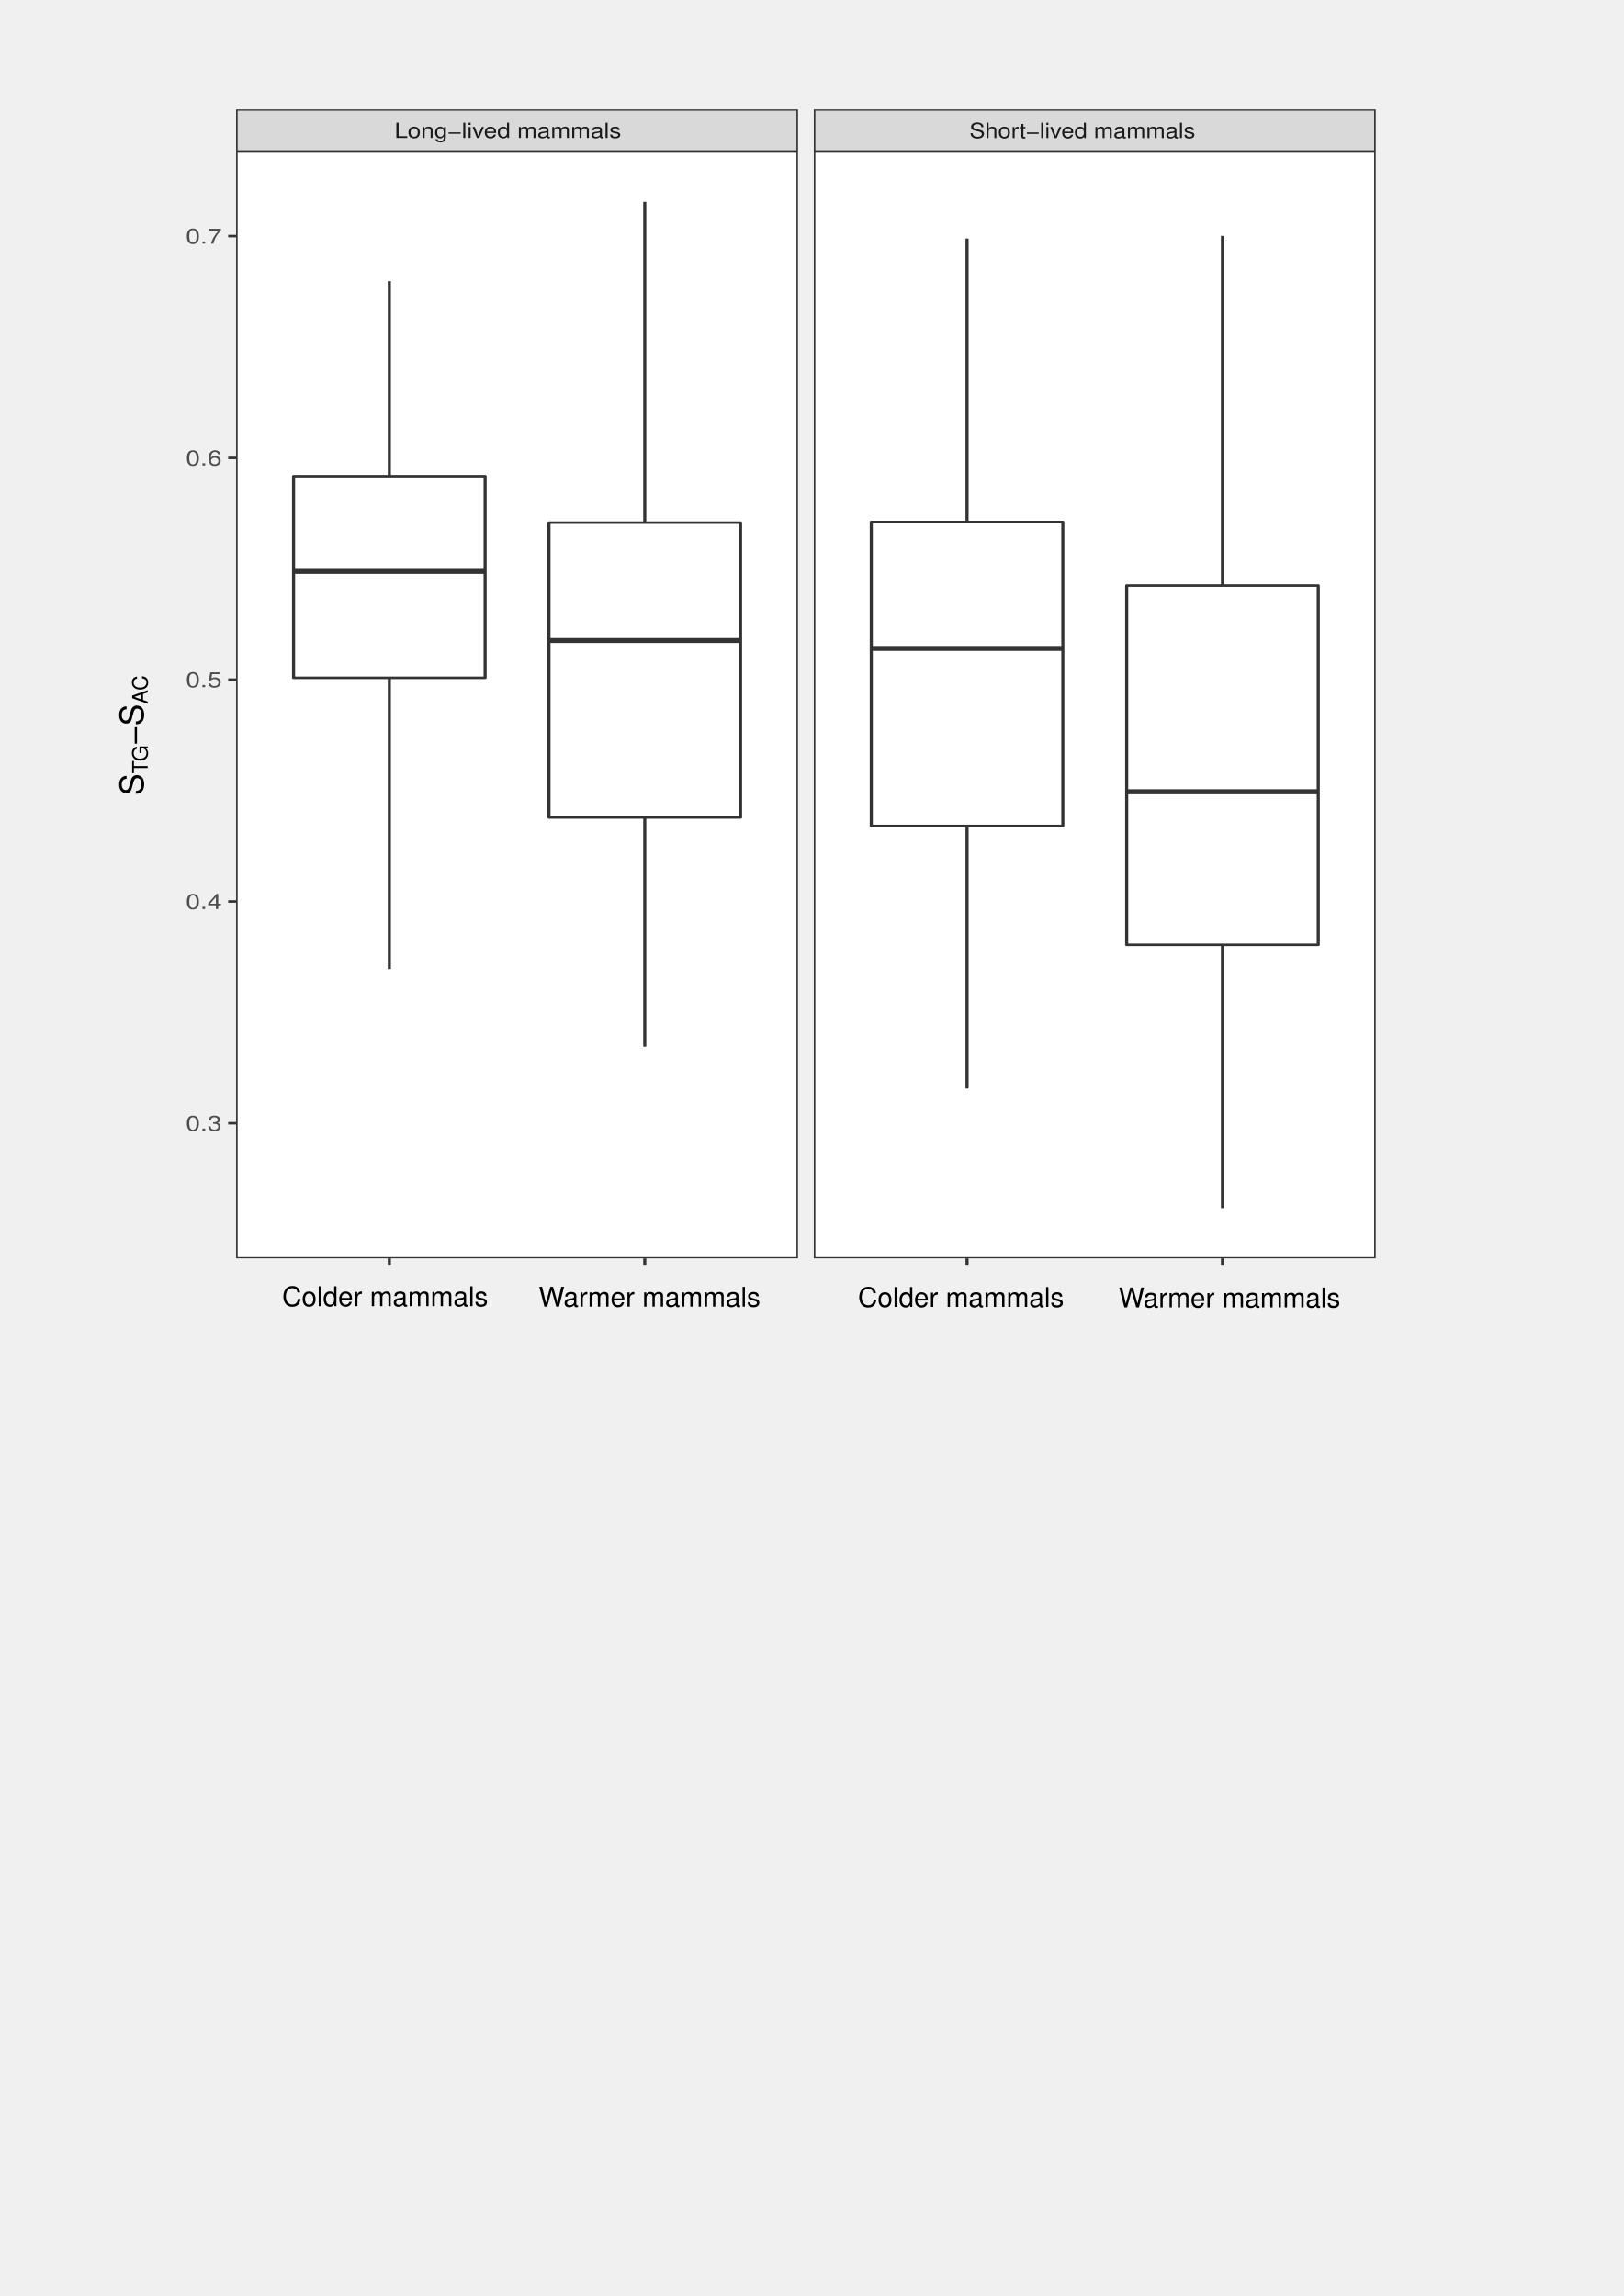
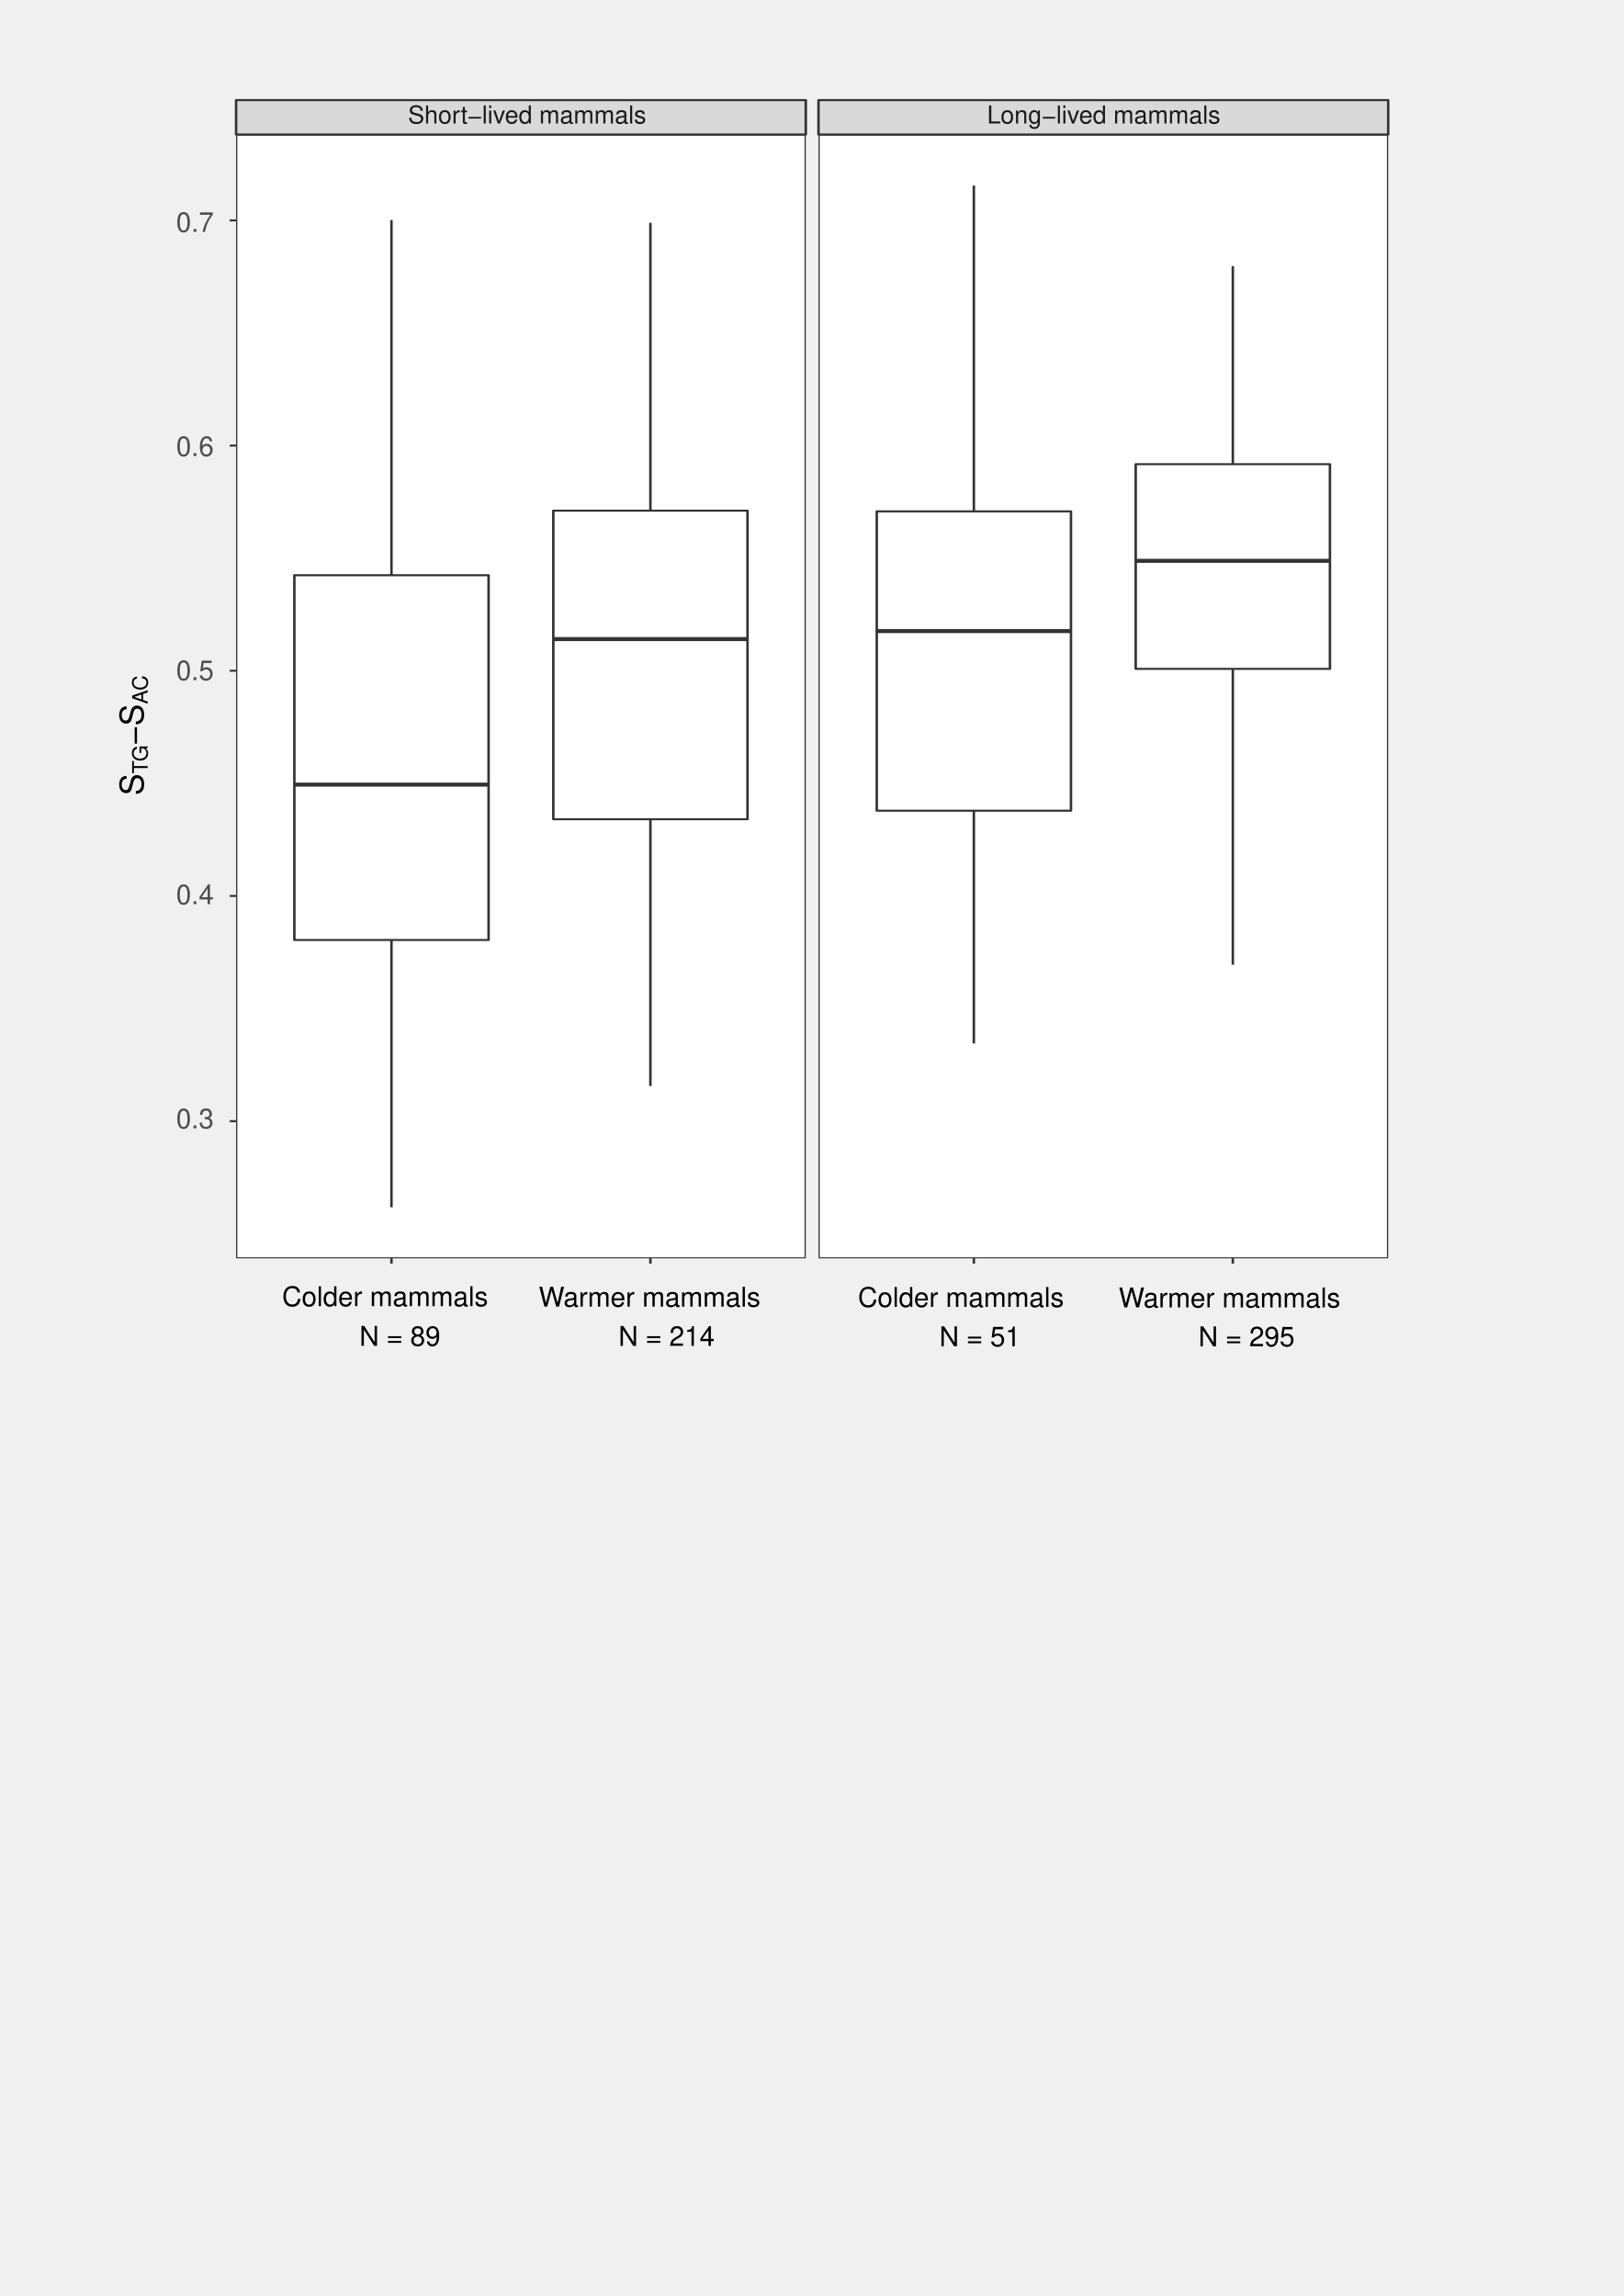
<svg xmlns="http://www.w3.org/2000/svg" width="210mm" height="297mm" viewBox="0 0 210 297" version="1.1" id="svg498">
  <defs id="defs492">
    <clipPath clipPathUnits="userSpaceOnUse" id="clipPath524">
      <path d="M 35.574,22.398 H 264.308 V 472.511 H 35.574 Z" id="path522" />
    </clipPath>
    <clipPath clipPathUnits="userSpaceOnUse" id="clipPath534">
      <path d="M 0,0 H 504 V 504 H 0 Z" id="path532" />
    </clipPath>
    <clipPath clipPathUnits="userSpaceOnUse" id="clipPath590">
      <path d="M 269.785,22.398 H 498.519 V 472.511 H 269.785 Z" id="path588" />
    </clipPath>
    <clipPath clipPathUnits="userSpaceOnUse" id="clipPath600">
      <path d="M 0,0 H 504 V 504 H 0 Z" id="path598" />
    </clipPath>
    <clipPath clipPathUnits="userSpaceOnUse" id="clipPath664">
      <path d="M 35.574,5.48 H 264.308 V 22.398 H 35.574 Z" id="path662" />
    </clipPath>
    <clipPath clipPathUnits="userSpaceOnUse" id="clipPath674">
      <path d="M 0,0 H 504 V 504 H 0 Z" id="path672" />
    </clipPath>
    <clipPath clipPathUnits="userSpaceOnUse" id="clipPath714">
      <path d="M 269.785,5.48 H 498.519 V 22.398 H 269.785 Z" id="path712" />
    </clipPath>
    <clipPath clipPathUnits="userSpaceOnUse" id="clipPath724">
      <path d="M 0,0 H 504 V 504 H 0 Z" id="path722" />
    </clipPath>
    <clipPath clipPathUnits="userSpaceOnUse" id="clipPath53219">
      <path d="M 0,360 H 720 V 720 H 0 Z" id="path53217" />
    </clipPath>
    <clipPath clipPathUnits="userSpaceOnUse" id="clipPath53219-3">
      <path d="M 0,360 H 720 V 720 H 0 Z" id="path53217-1" />
    </clipPath>
    <clipPath clipPathUnits="userSpaceOnUse" id="clipPath53219-1">
      <path d="M 0,360 H 720 V 720 H 0 Z" id="path53217-6" />
    </clipPath>
    <clipPath clipPathUnits="userSpaceOnUse" id="clipPath53219-3-5">
      <path d="M 0,360 H 720 V 720 H 0 Z" id="path53217-1-1" />
    </clipPath>
    <clipPath id="clip1">
      <path d="M 38.504,22.398 H 265.773 V 472.512 H 38.504 Z m 0,0" id="path118" />
    </clipPath>
    <clipPath id="clip2">
      <path d="M 271.25,22.398 H 498.52 V 472.512 H 271.25 Z m 0,0" id="path121" />
    </clipPath>
    <clipPath id="clip3">
      <path d="M 38.504,5.48 H 265.773 V 22.398 H 38.504 Z m 0,0" id="path124" />
    </clipPath>
    <clipPath id="clip4">
      <path d="M 271.25,5.48 H 498.52 V 22.398 H 271.25 Z m 0,0" id="path127" />
    </clipPath>
    <clipPath id="clip1-7">
      <path d="M 38.504,22.398 H 265.773 V 472.512 H 38.504 Z m 0,0" id="path118-4" />
    </clipPath>
    <clipPath id="clip2-5">
      <path d="M 271.25,22.398 H 498.52 V 472.512 H 271.25 Z m 0,0" id="path121-3" />
    </clipPath>
    <clipPath id="clip3-4">
      <path d="M 38.504,5.48 H 265.773 V 22.398 H 38.504 Z m 0,0" id="path124-3" />
    </clipPath>
    <clipPath id="clip4-6">
      <path d="M 271.25,5.48 H 498.52 V 22.398 H 271.25 Z m 0,0" id="path127-9" />
    </clipPath>
    <clipPath clipPathUnits="userSpaceOnUse" id="clipPath5005">
      <path d="m 41.23,31.91 h 225.9 v 449.4 H 41.23 Z" id="path5003" />
    </clipPath>
    <clipPath clipPathUnits="userSpaceOnUse" id="clipPath5035">
      <path d="m 272.62,31.91 h 225.9 v 449.4 h -225.9 z" id="path5033" />
    </clipPath>
    <clipPath clipPathUnits="userSpaceOnUse" id="clipPath5065">
      <path d="m 41.23,481.31 h 225.9 v 17.21 H 41.23 Z" id="path5063" />
    </clipPath>
    <clipPath clipPathUnits="userSpaceOnUse" id="clipPath5073">
      <path d="m 41.23,481.31 h 225.9 v 17.21 H 41.23 Z" id="path5071" />
    </clipPath>
    <clipPath clipPathUnits="userSpaceOnUse" id="clipPath5087">
      <path d="m 41.23,481.31 h 225.9 v 17.21 H 41.23 Z" id="path5085" />
    </clipPath>
    <clipPath clipPathUnits="userSpaceOnUse" id="clipPath5095">
      <path d="m 41.23,481.31 h 225.9 v 17.21 H 41.23 Z" id="path5093" />
    </clipPath>
    <clipPath clipPathUnits="userSpaceOnUse" id="clipPath5105">
      <path d="m 272.62,481.31 h 225.9 v 17.21 h -225.9 z" id="path5103" />
    </clipPath>
    <clipPath clipPathUnits="userSpaceOnUse" id="clipPath5113">
      <path d="m 272.62,481.31 h 225.9 v 17.21 h -225.9 z" id="path5111" />
    </clipPath>
    <clipPath clipPathUnits="userSpaceOnUse" id="clipPath5127">
      <path d="m 272.62,481.31 h 225.9 v 17.21 h -225.9 z" id="path5125" />
    </clipPath>
    <clipPath clipPathUnits="userSpaceOnUse" id="clipPath5135">
      <path d="m 272.62,481.31 h 225.9 v 17.21 h -225.9 z" id="path5133" />
    </clipPath>
    <clipPath clipPathUnits="userSpaceOnUse" id="clipPath1083">
      <path d="M 36.12,32.77 H 230.83 V 506.04 H 36.12 Z" id="path1081" />
    </clipPath>
    <clipPath clipPathUnits="userSpaceOnUse" id="clipPath1113">
      <path d="M 236.31,32.77 H 431.02 V 506.04 H 236.31 Z" id="path1111" />
    </clipPath>
    <clipPath clipPathUnits="userSpaceOnUse" id="clipPath1143">
      <path d="m 36.12,506.04 h 194.71 v 17.98 H 36.12 Z" id="path1141" />
    </clipPath>
    <clipPath clipPathUnits="userSpaceOnUse" id="clipPath1151">
      <path d="m 36.12,506.04 h 194.71 v 17.98 H 36.12 Z" id="path1149" />
    </clipPath>
    <clipPath clipPathUnits="userSpaceOnUse" id="clipPath1165">
      <path d="m 36.12,506.04 h 194.71 v 17.98 H 36.12 Z" id="path1163" />
    </clipPath>
    <clipPath clipPathUnits="userSpaceOnUse" id="clipPath1173">
      <path d="m 36.12,506.04 h 194.71 v 17.98 H 36.12 Z" id="path1171" />
    </clipPath>
    <clipPath clipPathUnits="userSpaceOnUse" id="clipPath1183">
      <path d="m 236.31,506.04 h 194.71 v 17.98 H 236.31 Z" id="path1181" />
    </clipPath>
    <clipPath clipPathUnits="userSpaceOnUse" id="clipPath1191">
      <path d="m 236.31,506.04 h 194.71 v 17.98 H 236.31 Z" id="path1189" />
    </clipPath>
    <clipPath clipPathUnits="userSpaceOnUse" id="clipPath1205">
      <path d="m 236.31,506.04 h 194.71 v 17.98 H 236.31 Z" id="path1203" />
    </clipPath>
    <clipPath clipPathUnits="userSpaceOnUse" id="clipPath1213">
      <path d="m 236.31,506.04 h 194.71 v 17.98 H 236.31 Z" id="path1211" />
+     </clipPath>
+     <clipPath clipPathUnits="userSpaceOnUse" id="clipPath1091">
+       <path d="M 0,0 H 537.75 V 643.5 H 0 Z" id="path1089-3" />
+     </clipPath>
+     <clipPath clipPathUnits="userSpaceOnUse" id="clipPath1103">
+       <path d="M 36.12,32.77 H 281.46 V 620.04 H 36.12 Z" id="path1101-6" />
+     </clipPath>
+     <clipPath clipPathUnits="userSpaceOnUse" id="clipPath1133">
+       <path d="M 286.93,32.77 H 532.27 V 620.04 H 286.93 Z" id="path1131-7" />
+     </clipPath>
+     <clipPath clipPathUnits="userSpaceOnUse" id="clipPath1163">
+       <path d="m 36.12,620.04 h 245.34 v 17.98 H 36.12 Z" id="path1161" />
+     </clipPath>
+     <clipPath clipPathUnits="userSpaceOnUse" id="clipPath1171">
+       <path d="m 36.12,620.04 h 245.34 v 17.98 H 36.12 Z" id="path1169" />
+     </clipPath>
+     <clipPath clipPathUnits="userSpaceOnUse" id="clipPath1185">
+       <path d="m 36.12,620.04 h 245.34 v 17.98 H 36.12 Z" id="path1183" />
+     </clipPath>
+     <clipPath clipPathUnits="userSpaceOnUse" id="clipPath1193">
+       <path d="m 36.12,620.04 h 245.34 v 17.98 H 36.12 Z" id="path1191" />
+     </clipPath>
+     <clipPath clipPathUnits="userSpaceOnUse" id="clipPath1203">
+       <path d="m 286.93,620.04 h 245.34 v 17.98 H 286.93 Z" id="path1201" />
+     </clipPath>
+     <clipPath clipPathUnits="userSpaceOnUse" id="clipPath1211">
+       <path d="m 286.93,620.04 h 245.34 v 17.98 H 286.93 Z" id="path1209" />
+     </clipPath>
+     <clipPath clipPathUnits="userSpaceOnUse" id="clipPath1225">
+       <path d="m 286.93,620.04 h 245.34 v 17.98 H 286.93 Z" id="path1223" />
+     </clipPath>
+     <clipPath clipPathUnits="userSpaceOnUse" id="clipPath1233">
+       <path d="m 286.93,620.04 h 245.34 v 17.98 H 286.93 Z" id="path1231" />
+     </clipPath>
+     <clipPath clipPathUnits="userSpaceOnUse" id="clipPath53219-1-7-5-5">
+       <path d="M 0,360 H 720 V 720 H 0 Z" id="path53217-6-3-5-4" />
+     </clipPath>
+     <clipPath clipPathUnits="userSpaceOnUse" id="clipPath53219-1-7">
+       <path d="M 0,360 H 720 V 720 H 0 Z" id="path53217-6-3" />
+     </clipPath>
+     <clipPath clipPathUnits="userSpaceOnUse" id="clipPath53219-1-7-5">
+       <path d="M 0,360 H 720 V 720 H 0 Z" id="path53217-6-3-5" />
    </clipPath>
  </defs>
  <g id="layer1">
    <g id="g508" transform="matrix(0.3527778,0,0,0.3527778,16.17738,24.49286)">
      <text xml:space="preserve" style="font-style:normal;font-variant:normal;font-weight:normal;font-stretch:normal;font-size:12px;line-height:1.25;font-family:Helvetica;-inkscape-font-specification:Helvetica;letter-spacing:0px;word-spacing:0px;fill:#000000;fill-opacity:1;stroke:none;stroke-width:0.75" x="-222.232" y="6.726" id="text7217" transform="rotate(-90)">
        <tspan id="tspan7215" x="-222.232" y="6.726" style="font-size:12px;stroke-width:0.75">S<tspan style="font-size:65%;baseline-shift:sub" id="tspan1197">TG</tspan>−S<tspan style="font-size:65%;baseline-shift:sub" id="tspan1195">AC</tspan>
        </tspan>
      </text>
      <g id="g53213" transform="matrix(1,0,0,-1,-66.06698,1056.495)">
        <g id="g53215" clip-path="url(#clipPath53219)">
          <text transform="scale(1,-1)" style="font-variant:normal;font-weight:bold;font-size:10px;font-family:Helvetica;-inkscape-font-specification:Helvetica-Bold;writing-mode:lr-tb;fill:#000000;fill-opacity:1;fill-rule:nonzero;stroke:none" id="text53223" x="334.734" y="-646.711">
            <tspan id="tspan53221" style="font-style:normal;font-variant:normal;font-weight:normal;font-stretch:normal;font-size:10px;font-family:Helvetica;-inkscape-font-specification:Helvetica" x="334.734" y="-646.711">Colder mammals</tspan>
          </text>
        </g>
      </g>
      <g id="g53213-6" transform="matrix(1,0,0,-1,29.53193,1067.173)">
        <g id="g53215-8" clip-path="url(#clipPath53219-3)">
          <text transform="scale(1,-1)" style="font-variant:normal;font-weight:bold;font-size:10px;font-family:Helvetica;-inkscape-font-specification:Helvetica-Bold;writing-mode:lr-tb;fill:#000000;fill-opacity:1;fill-rule:nonzero;stroke:none" id="text53223-3" x="334.734" y="-657.211">
            <tspan id="tspan53221-3" style="font-style:normal;font-variant:normal;font-weight:normal;font-stretch:normal;font-size:10px;font-family:Helvetica;-inkscape-font-specification:Helvetica" x="334.734" y="-657.211">Warmer mammals</tspan>
          </text>
        </g>
      </g>
      <g id="g53213-5" transform="matrix(1,0,0,-1,-277.1893,1056.213)">
        <g id="g53215-83" clip-path="url(#clipPath53219-1)">
          <text transform="scale(1,-1)" style="font-variant:normal;font-weight:bold;font-size:10px;font-family:Helvetica;-inkscape-font-specification:Helvetica-Bold;writing-mode:lr-tb;fill:#000000;fill-opacity:1;fill-rule:nonzero;stroke:none" id="text53223-32" x="334.734" y="-646.711">
            <tspan id="tspan53221-2" style="font-style:normal;font-variant:normal;font-weight:normal;font-stretch:normal;font-size:10px;font-family:Helvetica;-inkscape-font-specification:Helvetica" x="334.734" y="-646.711">Colder mammals</tspan>
          </text>
        </g>
      </g>
      <g id="g53213-6-8" transform="matrix(1,0,0,-1,-183.0904,1066.892)">
        <g id="g53215-8-5" clip-path="url(#clipPath53219-3-5)">
          <text transform="scale(1,-1)" style="font-variant:normal;font-weight:bold;font-size:10px;font-family:Helvetica;-inkscape-font-specification:Helvetica-Bold;writing-mode:lr-tb;fill:#000000;fill-opacity:1;fill-rule:nonzero;stroke:none" id="text53223-3-4" x="334.734" y="-657.211">
            <tspan id="tspan53221-3-9" style="font-style:normal;font-variant:normal;font-weight:normal;font-stretch:normal;font-size:10px;font-family:Helvetica;-inkscape-font-specification:Helvetica" x="334.734" y="-657.211">Warmer mammals</tspan>
          </text>
        </g>
      </g>
      <g id="g1057" transform="matrix(1,0,0,-1,24.17486,459.6309)">
        <g id="g1059" />
        <g id="g1061" />
        <g id="g1063" />
        <g id="g1065" />
        <g id="g1067" />
        <g id="g1069" />
        <g id="g1075" />
-         <g id="g1077" transform="matrix(1.058006,0,0,0.8575365,-21.69079,39.55322)">
-           <g id="g1079" clip-path="url(#clipPath1083)">
-             <path d="M 36.12,32.77 H 230.83 V 506.04 H 36.12 Z" style="fill:#ffffff;fill-opacity:1;fill-rule:nonzero;stroke:none" id="path1085" />
-             <path d="m 89.22,367.21 v 83.41" style="fill:none;stroke:#333333;stroke-width:1.07;stroke-linecap:butt;stroke-linejoin:round;stroke-miterlimit:10;stroke-dasharray:none;stroke-opacity:1" id="path1087" />
-             <path d="M 89.22,281.01 V 156.44" style="fill:none;stroke:#333333;stroke-width:1.07;stroke-linecap:butt;stroke-linejoin:round;stroke-miterlimit:10;stroke-dasharray:none;stroke-opacity:1" id="path1089" />
-             <path d="m 56.03,367.21 v -86.2 h 66.38 v 86.2 z" style="fill:#ffffff;fill-opacity:1;fill-rule:nonzero;stroke:#333333;stroke-width:1.07;stroke-linecap:round;stroke-linejoin:round;stroke-miterlimit:10;stroke-dasharray:none;stroke-opacity:1" id="path1091" />
-             <path d="m 56.03,326.51 h 66.38" style="fill:none;stroke:#333333;stroke-width:2.13;stroke-linecap:butt;stroke-linejoin:round;stroke-miterlimit:10;stroke-dasharray:none;stroke-opacity:1" id="path1093" />
-             <path d="M 177.73,347.35 V 484.53" style="fill:none;stroke:#333333;stroke-width:1.07;stroke-linecap:butt;stroke-linejoin:round;stroke-miterlimit:10;stroke-dasharray:none;stroke-opacity:1" id="path1095" />
-             <path d="M 177.73,221.28 V 123.27" style="fill:none;stroke:#333333;stroke-width:1.07;stroke-linecap:butt;stroke-linejoin:round;stroke-miterlimit:10;stroke-dasharray:none;stroke-opacity:1" id="path1097" />
-             <path d="M 144.54,347.35 V 221.28 h 66.38 v 126.07 z" style="fill:#ffffff;fill-opacity:1;fill-rule:nonzero;stroke:#333333;stroke-width:1.07;stroke-linecap:round;stroke-linejoin:round;stroke-miterlimit:10;stroke-dasharray:none;stroke-opacity:1" id="path1099" />
-             <path d="m 144.54,296.94 h 66.38" style="fill:none;stroke:#333333;stroke-width:2.13;stroke-linecap:butt;stroke-linejoin:round;stroke-miterlimit:10;stroke-dasharray:none;stroke-opacity:1" id="path1101" />
-             <path d="M 36.12,32.77 H 230.83 V 506.04 H 36.12 Z" style="fill:none;stroke:#333333;stroke-width:1.07;stroke-linecap:round;stroke-linejoin:round;stroke-miterlimit:10;stroke-dasharray:none;stroke-opacity:1" id="path1103" />
-           </g>
-         </g>
        <g id="g1105" />
-         <g id="g1107" transform="matrix(1.058006,0,0,0.8575365,-21.69079,39.55322)">
-           <g id="g1109" clip-path="url(#clipPath1113)">
-             <path d="M 236.31,32.77 H 431.02 V 506.04 H 236.31 Z" style="fill:#ffffff;fill-opacity:1;fill-rule:nonzero;stroke:none" id="path1115" />
-             <path d="M 289.41,347.64 V 468.85" style="fill:none;stroke:#333333;stroke-width:1.07;stroke-linecap:butt;stroke-linejoin:round;stroke-miterlimit:10;stroke-dasharray:none;stroke-opacity:1" id="path1117" />
-             <path d="M 289.41,217.68 V 105.37" style="fill:none;stroke:#333333;stroke-width:1.07;stroke-linecap:butt;stroke-linejoin:round;stroke-miterlimit:10;stroke-dasharray:none;stroke-opacity:1" id="path1119" />
-             <path d="M 256.22,347.64 V 217.68 h 66.38 v 129.96 z" style="fill:#ffffff;fill-opacity:1;fill-rule:nonzero;stroke:#333333;stroke-width:1.07;stroke-linecap:round;stroke-linejoin:round;stroke-miterlimit:10;stroke-dasharray:none;stroke-opacity:1" id="path1121" />
-             <path d="M 256.22,293.56 H 322.6" style="fill:none;stroke:#333333;stroke-width:2.13;stroke-linecap:butt;stroke-linejoin:round;stroke-miterlimit:10;stroke-dasharray:none;stroke-opacity:1" id="path1123" />
-             <path d="M 377.92,320.45 V 469.99" style="fill:none;stroke:#333333;stroke-width:1.07;stroke-linecap:butt;stroke-linejoin:round;stroke-miterlimit:10;stroke-dasharray:none;stroke-opacity:1" id="path1125" />
-             <path d="M 377.92,166.84 V 54.28" style="fill:none;stroke:#333333;stroke-width:1.07;stroke-linecap:butt;stroke-linejoin:round;stroke-miterlimit:10;stroke-dasharray:none;stroke-opacity:1" id="path1127" />
-             <path d="M 344.73,320.45 V 166.84 h 66.38 v 153.61 z" style="fill:#ffffff;fill-opacity:1;fill-rule:nonzero;stroke:#333333;stroke-width:1.07;stroke-linecap:round;stroke-linejoin:round;stroke-miterlimit:10;stroke-dasharray:none;stroke-opacity:1" id="path1129" />
-             <path d="m 344.73,232.27 h 66.38" style="fill:none;stroke:#333333;stroke-width:2.13;stroke-linecap:butt;stroke-linejoin:round;stroke-miterlimit:10;stroke-dasharray:none;stroke-opacity:1" id="path1131" />
-             <path d="M 236.31,32.77 H 431.02 V 506.04 H 236.31 Z" style="fill:none;stroke:#333333;stroke-width:1.07;stroke-linecap:round;stroke-linejoin:round;stroke-miterlimit:10;stroke-dasharray:none;stroke-opacity:1" id="path1133" />
-           </g>
-         </g>
        <g id="g1135" />
        <g id="g1137">
          <g id="g1139" clip-path="url(#clipPath1143)" />
        </g>
-         <g id="g1145" transform="matrix(1.058006,0,0,0.8575365,-21.69079,39.55322)">
-           <g id="g1147" clip-path="url(#clipPath1151)">
-             <path d="m 36.12,506.04 h 194.71 v 17.98 H 36.12 Z" style="fill:#d9d9d9;fill-opacity:1;fill-rule:nonzero;stroke:#333333;stroke-width:1.07;stroke-linecap:round;stroke-linejoin:round;stroke-miterlimit:10;stroke-dasharray:none;stroke-opacity:1" id="path1153" />
-             <text transform="scale(0.9657143,-1.035503)" style="font-variant:normal;font-weight:normal;font-size:8.616px;font-family:Helvetica;-inkscape-font-specification:Helvetica;writing-mode:lr-tb;fill:#1a1a1a;fill-opacity:1;fill-rule:nonzero;stroke:none;stroke-width:0.957" id="text1157" x="94.231" y="-494.307">
-               <tspan x="94.231 99.021 103.811 108.602 113.392 118.424 120.337 122.249 126.342 131.132 135.923 138.318 145.495 150.285 157.462 164.639 169.43 171.342" y="-494.307" id="tspan1155" style="stroke-width:0.957">Long−lived mammals</tspan>
-             </text>
-           </g>
-         </g>
        <g id="g1159">
          <g id="g1161" clip-path="url(#clipPath1165)" />
        </g>
        <g id="g1167">
          <g id="g1169" clip-path="url(#clipPath1173)" />
        </g>
        <g id="g1175" />
        <g id="g1177">
          <g id="g1179" clip-path="url(#clipPath1183)" />
-         </g>
-         <g id="g1185" transform="matrix(1.058006,0,0,0.8575365,-21.69079,39.55322)">
-           <g id="g1187" clip-path="url(#clipPath1191)">
-             <path d="m 236.31,506.04 h 194.71 v 17.98 H 236.31 Z" style="fill:#d9d9d9;fill-opacity:1;fill-rule:nonzero;stroke:#333333;stroke-width:1.07;stroke-linecap:round;stroke-linejoin:round;stroke-miterlimit:10;stroke-dasharray:none;stroke-opacity:1" id="path1193" />
-             <text transform="scale(0.9496648,-1.053003)" style="font-variant:normal;font-weight:normal;font-size:8.547px;font-family:Helvetica;-inkscape-font-specification:Helvetica;writing-mode:lr-tb;fill:#1a1a1a;fill-opacity:1;fill-rule:nonzero;stroke:none;stroke-width:0.95" id="text1197" x="305.634" y="-486.038">
-               <tspan x="305.634 311.335 316.087 320.839 324.027 326.403 331.394 333.292 335.189 339.249 344.001 348.753 351.129 358.249 363.001 370.121 377.24 381.993 383.89" y="-486.038" id="tspan1195-7" style="stroke-width:0.95">Short−lived mammals</tspan>
-             </text>
-           </g>
        </g>
        <g id="g1199">
          <g id="g1201" clip-path="url(#clipPath1205)" />
        </g>
        <g id="g1207">
          <g id="g1209" clip-path="url(#clipPath1213)" />
        </g>
        <g id="g1215" />
        <g id="g1217" />
        <g id="g1219" />
        <g id="g1221" />
        <g id="g1223" />
        <g id="g1225" />
        <g id="g1227" />
        <g id="g1229" />
        <g id="g1231" />
-         <g id="g1233" transform="matrix(1.058006,0,0,0.8575365,-21.69079,39.55322)">
-           <path d="m 89.22,30.03 v 2.74" style="fill:none;stroke:#333333;stroke-width:1.07;stroke-linecap:butt;stroke-linejoin:round;stroke-miterlimit:10;stroke-dasharray:none;stroke-opacity:1" id="path1235" />
-           <path d="m 177.73,30.03 v 2.74" style="fill:none;stroke:#333333;stroke-width:1.07;stroke-linecap:butt;stroke-linejoin:round;stroke-miterlimit:10;stroke-dasharray:none;stroke-opacity:1" id="path1237" />
-         </g>
        <g id="g1239" />
        <g id="g1251" />
        <g id="g1253" />
        <g id="g1255" />
        <g id="g1257" />
        <g id="g1259" />
        <g id="g1261" />
        <g id="g1263" />
-         <g id="g1265" transform="matrix(1.058006,0,0,0.8575365,-21.69079,39.55322)">
-           <path d="m 289.41,30.03 v 2.74" style="fill:none;stroke:#333333;stroke-width:1.07;stroke-linecap:butt;stroke-linejoin:round;stroke-miterlimit:10;stroke-dasharray:none;stroke-opacity:1" id="path1267" />
-           <path d="m 377.92,30.03 v 2.74" style="fill:none;stroke:#333333;stroke-width:1.07;stroke-linecap:butt;stroke-linejoin:round;stroke-miterlimit:10;stroke-dasharray:none;stroke-opacity:1" id="path1269" />
-         </g>
        <g id="g1271" />
        <g id="g1273" />
        <g id="g1283" />
        <g id="g1285" />
        <g id="g1287" />
        <g id="g1289" />
        <g id="g1291" />
        <g id="g1293" />
        <g id="g1295" />
        <g id="g1297" />
        <g id="g1299" />
-         <g id="g1301" transform="matrix(1.058006,0,0,0.8575365,-21.69079,39.55322)">
-           <text transform="matrix(1,0,0,-1,18.68,87.31)" style="font-variant:normal;font-weight:normal;font-size:9px;font-family:Helvetica;-inkscape-font-specification:Helvetica;writing-mode:lr-tb;fill:#4d4d4d;fill-opacity:1;fill-rule:nonzero;stroke:none" id="text1305">
+         <g id="g1301" transform="matrix(1.058006,0,0,1.072131,-25.21491,21.72252)">
+           <text transform="matrix(1,0,0,-1,18.68,87.31)" style="font-variant:normal;font-weight:normal;font-size:9.389px;font-family:Helvetica;-inkscape-font-specification:Helvetica;writing-mode:lr-tb;fill:#4d4d4d;fill-opacity:1;fill-rule:nonzero;stroke:none;" id="text1305">
            <tspan x="0 5.004 7.506" y="0" id="tspan1303">0.3</tspan>
          </text>
-           <text transform="matrix(1,0,0,-1,18.68,182.14)" style="font-variant:normal;font-weight:normal;font-size:9px;font-family:Helvetica;-inkscape-font-specification:Helvetica;writing-mode:lr-tb;fill:#4d4d4d;fill-opacity:1;fill-rule:nonzero;stroke:none" id="text1309">
-             <tspan x="0 5.004 7.506" y="0" id="tspan1307">0.4</tspan>
-           </text>
-           <text transform="matrix(1,0,0,-1,18.68,276.98)" style="font-variant:normal;font-weight:normal;font-size:9px;font-family:Helvetica;-inkscape-font-specification:Helvetica;writing-mode:lr-tb;fill:#4d4d4d;fill-opacity:1;fill-rule:nonzero;stroke:none" id="text1313">
-             <tspan x="0 5.004 7.506" y="0" id="tspan1311">0.5</tspan>
-           </text>
-           <text transform="matrix(1,0,0,-1,18.68,371.81)" style="font-variant:normal;font-weight:normal;font-size:9px;font-family:Helvetica;-inkscape-font-specification:Helvetica;writing-mode:lr-tb;fill:#4d4d4d;fill-opacity:1;fill-rule:nonzero;stroke:none" id="text1317">
-             <tspan x="0 5.004 7.506" y="0" id="tspan1315">0.6</tspan>
-           </text>
-           <text transform="matrix(1,0,0,-1,18.68,466.65)" style="font-variant:normal;font-weight:normal;font-size:9px;font-family:Helvetica;-inkscape-font-specification:Helvetica;writing-mode:lr-tb;fill:#4d4d4d;fill-opacity:1;fill-rule:nonzero;stroke:none" id="text1321">
-             <tspan x="0 5.004 7.506" y="0" id="tspan1319">0.7</tspan>
+           <text transform="scale(1,-1)" style="font-variant:normal;font-weight:normal;font-size:9.389px;font-family:Helvetica;-inkscape-font-specification:Helvetica;writing-mode:lr-tb;fill:#4d4d4d;fill-opacity:1;fill-rule:nonzero;stroke:none;" id="text1309" x="18.68" y="-163.952">
+             <tspan x="18.68 23.684 26.186" y="-163.952" id="tspan1307">0.4</tspan>
+           </text>
+           <text transform="scale(1,-1)" style="font-variant:normal;font-weight:normal;font-size:9.389px;font-family:Helvetica;-inkscape-font-specification:Helvetica;writing-mode:lr-tb;fill:#4d4d4d;fill-opacity:1;fill-rule:nonzero;stroke:none;" id="text1313" x="18.68" y="-240.604">
+             <tspan x="18.68 23.684 26.186" y="-240.604" id="tspan1311">0.5</tspan>
+           </text>
+           <text transform="scale(1,-1)" style="font-variant:normal;font-weight:normal;font-size:9.389px;font-family:Helvetica;-inkscape-font-specification:Helvetica;writing-mode:lr-tb;fill:#4d4d4d;fill-opacity:1;fill-rule:nonzero;stroke:none;" id="text1317" x="18.68" y="-317.246">
+             <tspan x="18.68 23.684 26.186" y="-317.246" id="tspan1315">0.6</tspan>
+           </text>
+           <text transform="scale(1,-1)" style="font-variant:normal;font-weight:normal;font-size:9.389px;font-family:Helvetica;-inkscape-font-specification:Helvetica;writing-mode:lr-tb;fill:#4d4d4d;fill-opacity:1;fill-rule:nonzero;stroke:none;" id="text1321" x="18.68" y="-393.898">
+             <tspan x="18.68 23.684 26.186" y="-393.898" id="tspan1319">0.7</tspan>
          </text>
        </g>
        <g id="g1323" />
-         <g id="g1325" transform="matrix(1.058006,0,0,0.8575365,-21.69079,39.55322)">
-           <path d="m 33.38,90.54 h 2.74" style="fill:none;stroke:#333333;stroke-width:1.07;stroke-linecap:butt;stroke-linejoin:round;stroke-miterlimit:10;stroke-dasharray:none;stroke-opacity:1" id="path1327" />
-           <path d="m 33.38,185.37 h 2.74" style="fill:none;stroke:#333333;stroke-width:1.07;stroke-linecap:butt;stroke-linejoin:round;stroke-miterlimit:10;stroke-dasharray:none;stroke-opacity:1" id="path1329" />
-           <path d="m 33.38,280.21 h 2.74" style="fill:none;stroke:#333333;stroke-width:1.07;stroke-linecap:butt;stroke-linejoin:round;stroke-miterlimit:10;stroke-dasharray:none;stroke-opacity:1" id="path1331" />
-           <path d="m 33.38,375.04 h 2.74" style="fill:none;stroke:#333333;stroke-width:1.07;stroke-linecap:butt;stroke-linejoin:round;stroke-miterlimit:10;stroke-dasharray:none;stroke-opacity:1" id="path1333" />
-           <path d="m 33.38,469.88 h 2.74" style="fill:none;stroke:#333333;stroke-width:1.07;stroke-linecap:butt;stroke-linejoin:round;stroke-miterlimit:10;stroke-dasharray:none;stroke-opacity:1" id="path1335" />
-         </g>
        <g id="g1337" />
        <g id="g1339" />
        <g id="g1341" />
        <g id="g1343" />
        <g id="g1345" />
        <g id="g1347" />
        <g id="g1349" />
        <g id="g1351" />
        <g id="g1353" />
        <g id="g1355" />
        <g id="g1357" />
        <g id="g1365" />
        <g id="g1367" />
        <g id="g1369" />
        <g id="g1371" />
        <g id="g1373" />
        <g id="g1375" />
        <g id="g1377" />
        <g id="g1379" />
        <g id="g1381" />
        <g id="g1383" />
        <g id="g1385" />
        <g id="g1387" />
+         <g id="g1071" transform="matrix(0.851312,0,0,0.7016859,478.1049,49.15915)">
+           <g id="g1073" />
+           <g id="g1075-7" />
+           <g id="g1077-3" />
+           <g id="g1079-7" />
+           <g id="g1081" />
+           <g id="g1083" />
+           <g id="g1085" />
+           <g id="g1095" />
+           <g id="g1097" transform="translate(-578.319,-6.411263)">
+             <g id="g1099" clip-path="url(#clipPath1103)">
+               <path d="M 36.12,32.77 H 281.46 V 620.04 H 36.12 Z" style="fill:#ffffff;fill-opacity:1;fill-rule:nonzero;stroke:none" id="path1105" />
+               <path d="M 103.03,389.74 V 575.31" style="fill:none;stroke:#333333;stroke-width:1.07;stroke-linecap:butt;stroke-linejoin:round;stroke-miterlimit:10;stroke-dasharray:none;stroke-opacity:1" id="path1107" />
+               <path d="M 103.03,199.13 V 59.46" style="fill:none;stroke:#333333;stroke-width:1.07;stroke-linecap:butt;stroke-linejoin:round;stroke-miterlimit:10;stroke-dasharray:none;stroke-opacity:1" id="path1109" />
+               <path d="M 61.21,389.74 V 199.13 h 83.64 v 190.61 z" style="fill:#ffffff;fill-opacity:1;fill-rule:nonzero;stroke:#333333;stroke-width:1.07;stroke-linecap:round;stroke-linejoin:round;stroke-miterlimit:10;stroke-dasharray:none;stroke-opacity:1" id="path1111-2" />
+               <path d="m 61.21,280.32 h 83.64" style="fill:none;stroke:#333333;stroke-width:2.13;stroke-linecap:butt;stroke-linejoin:round;stroke-miterlimit:10;stroke-dasharray:none;stroke-opacity:1" id="path1113" />
+               <path d="m 214.54,423.49 v 150.4" style="fill:none;stroke:#333333;stroke-width:1.07;stroke-linecap:butt;stroke-linejoin:round;stroke-miterlimit:10;stroke-dasharray:none;stroke-opacity:1" id="path1115-9" />
+               <path d="M 214.54,262.22 V 122.85" style="fill:none;stroke:#333333;stroke-width:1.07;stroke-linecap:butt;stroke-linejoin:round;stroke-miterlimit:10;stroke-dasharray:none;stroke-opacity:1" id="path1117-0" />
+               <path d="M 172.73,423.49 V 262.22 h 83.63 v 161.27 z" style="fill:#ffffff;fill-opacity:1;fill-rule:nonzero;stroke:#333333;stroke-width:1.07;stroke-linecap:round;stroke-linejoin:round;stroke-miterlimit:10;stroke-dasharray:none;stroke-opacity:1" id="path1119-3" />
+               <path d="m 172.73,356.37 h 83.63" style="fill:none;stroke:#333333;stroke-width:2.13;stroke-linecap:butt;stroke-linejoin:round;stroke-miterlimit:10;stroke-dasharray:none;stroke-opacity:1" id="path1121-2" />
+               <path d="M 36.12,32.77 H 281.46 V 620.04 H 36.12 Z" style="fill:none;stroke:#333333;stroke-width:1.07;stroke-linecap:round;stroke-linejoin:round;stroke-miterlimit:10;stroke-dasharray:none;stroke-opacity:1" id="path1123-7" />
+             </g>
+           </g>
+           <g id="g1125" />
+           <g id="g1127" transform="translate(-578.319,-6.411263)">
+             <g id="g1129" clip-path="url(#clipPath1133)">
+               <path d="M 286.93,32.77 H 532.27 V 620.04 H 286.93 Z" style="fill:#ffffff;fill-opacity:1;fill-rule:nonzero;stroke:none" id="path1135" />
+               <path d="M 353.84,423.12 V 593.35" style="fill:none;stroke:#333333;stroke-width:1.07;stroke-linecap:butt;stroke-linejoin:round;stroke-miterlimit:10;stroke-dasharray:none;stroke-opacity:1" id="path1137" />
+               <path d="M 353.84,266.69 V 145.06" style="fill:none;stroke:#333333;stroke-width:1.07;stroke-linecap:butt;stroke-linejoin:round;stroke-miterlimit:10;stroke-dasharray:none;stroke-opacity:1" id="path1139" />
+               <path d="M 312.03,423.12 V 266.69 h 83.63 v 156.43 z" style="fill:#ffffff;fill-opacity:1;fill-rule:nonzero;stroke:#333333;stroke-width:1.07;stroke-linecap:round;stroke-linejoin:round;stroke-miterlimit:10;stroke-dasharray:none;stroke-opacity:1" id="path1141-2" />
+               <path d="m 312.03,360.57 h 83.63" style="fill:none;stroke:#333333;stroke-width:2.13;stroke-linecap:butt;stroke-linejoin:round;stroke-miterlimit:10;stroke-dasharray:none;stroke-opacity:1" id="path1143" />
+               <path d="m 465.36,447.77 v 103.5" style="fill:none;stroke:#333333;stroke-width:1.07;stroke-linecap:butt;stroke-linejoin:round;stroke-miterlimit:10;stroke-dasharray:none;stroke-opacity:1" id="path1145" />
+               <path d="M 465.36,340.8 V 186.23" style="fill:none;stroke:#333333;stroke-width:1.07;stroke-linecap:butt;stroke-linejoin:round;stroke-miterlimit:10;stroke-dasharray:none;stroke-opacity:1" id="path1147" />
+               <path d="M 423.54,447.77 V 340.8 h 83.64 v 106.97 z" style="fill:#ffffff;fill-opacity:1;fill-rule:nonzero;stroke:#333333;stroke-width:1.07;stroke-linecap:round;stroke-linejoin:round;stroke-miterlimit:10;stroke-dasharray:none;stroke-opacity:1" id="path1149-5" />
+               <path d="m 423.54,397.26 h 83.64" style="fill:none;stroke:#333333;stroke-width:2.13;stroke-linecap:butt;stroke-linejoin:round;stroke-miterlimit:10;stroke-dasharray:none;stroke-opacity:1" id="path1151" />
+               <path d="M 286.93,32.77 H 532.27 V 620.04 H 286.93 Z" style="fill:none;stroke:#333333;stroke-width:1.07;stroke-linecap:round;stroke-linejoin:round;stroke-miterlimit:10;stroke-dasharray:none;stroke-opacity:1" id="path1153-2" />
+             </g>
+           </g>
+           <g id="g1155" />
+           <g id="g1157">
+             <g id="g1159-5" clip-path="url(#clipPath1163)" />
+           </g>
+           <path d="m -542.199,613.629 h 245.34 v 17.98 h -245.34 z" style="fill:#d9d9d9;fill-opacity:1;fill-rule:nonzero;stroke:#333333;stroke-width:1.07;stroke-linecap:round;stroke-linejoin:round;stroke-miterlimit:10;stroke-dasharray:none;stroke-opacity:1" id="path1173" />
+           <text transform="scale(0.9069523,-1.102594)" style="font-variant:normal;font-weight:normal;font-size:11.735px;font-family:Helvetica;-inkscape-font-specification:Helvetica;writing-mode:lr-tb;fill:#1a1a1a;fill-opacity:1;fill-rule:nonzero;stroke:none;stroke-width:0.907" id="text1177" x="-516.203" y="-561.756">
+             <tspan id="tspan1175" x="-516.203" y="-561.756" style="stroke-width:0.907">Short−lived mammals</tspan>
+           </text>
+           <g id="g1179-2">
+             <g id="g1181" clip-path="url(#clipPath1185)" />
+           </g>
+           <g id="g1187-6">
+             <g id="g1189" clip-path="url(#clipPath1193)" />
+           </g>
+           <g id="g1195" />
+           <g id="g1197">
+             <g id="g1199-7" clip-path="url(#clipPath1203)" />
+           </g>
+           <path d="m -291.389,613.629 h 245.34 v 17.98 h -245.34 z" style="fill:#d9d9d9;fill-opacity:1;fill-rule:nonzero;stroke:#333333;stroke-width:1.07;stroke-linecap:round;stroke-linejoin:round;stroke-miterlimit:10;stroke-dasharray:none;stroke-opacity:1" id="path1213" />
+           <text transform="scale(0.9069523,-1.102594)" style="font-variant:normal;font-weight:normal;font-size:11.735px;font-family:Helvetica;-inkscape-font-specification:Helvetica;writing-mode:lr-tb;fill:#1a1a1a;fill-opacity:1;fill-rule:nonzero;stroke:none;stroke-width:0.907" id="text1217" x="-241.252" y="-561.756">
+             <tspan id="tspan1215" x="-241.252" y="-561.756" style="stroke-width:0.907">Long−lived mammals</tspan>
+           </text>
+           <g id="g1219-5">
+             <g id="g1221-7" clip-path="url(#clipPath1225)" />
+           </g>
+           <g id="g1227-9">
+             <g id="g1229-6" clip-path="url(#clipPath1233)" />
+           </g>
+           <g id="g1235" />
+           <g id="g1237" />
+           <g id="g1239-3" />
+           <g id="g1241" />
+           <g id="g1243" />
+           <g id="g1245" />
+           <g id="g1247" />
+           <g id="g1249" />
+           <g id="g1251-0" />
+           <g id="g1253-2" transform="translate(-578.319,-6.411263)">
+             <path d="m 103.03,30.03 v 2.74" style="fill:none;stroke:#333333;stroke-width:1.07;stroke-linecap:butt;stroke-linejoin:round;stroke-miterlimit:10;stroke-dasharray:none;stroke-opacity:1" id="path1255" />
+             <path d="m 214.54,30.03 v 2.74" style="fill:none;stroke:#333333;stroke-width:1.07;stroke-linecap:butt;stroke-linejoin:round;stroke-miterlimit:10;stroke-dasharray:none;stroke-opacity:1" id="path1257" />
+           </g>
+           <g id="g1259-1" />
+           <g id="g1271-3" />
+           <g id="g1273-7" />
+           <g id="g1275" />
+           <g id="g1277" />
+           <g id="g1279" />
+           <g id="g1281" />
+           <g id="g1283-5" />
+           <g id="g1285-5" transform="translate(-578.319,-6.411263)">
+             <path d="m 353.84,30.03 v 2.74" style="fill:none;stroke:#333333;stroke-width:1.07;stroke-linecap:butt;stroke-linejoin:round;stroke-miterlimit:10;stroke-dasharray:none;stroke-opacity:1" id="path1287" />
+             <path d="m 465.36,30.03 v 2.74" style="fill:none;stroke:#333333;stroke-width:1.07;stroke-linecap:butt;stroke-linejoin:round;stroke-miterlimit:10;stroke-dasharray:none;stroke-opacity:1" id="path1289" />
+           </g>
+           <g id="g1291-5" />
+           <g id="g1303" />
+           <g id="g1305" />
+           <g id="g1307" />
+           <g id="g1309" />
+           <g id="g1311" />
+           <g id="g1313" />
+           <g id="g1315" />
+           <g id="g1317" />
+           <g id="g1319" />
+           <g id="g1343-4" />
+           <g id="g1345-3" transform="translate(-578.319,-6.411263)">
+             <path d="m 33.38,104.45 h 2.74" style="fill:none;stroke:#333333;stroke-width:1.07;stroke-linecap:butt;stroke-linejoin:round;stroke-miterlimit:10;stroke-dasharray:none;stroke-opacity:1" id="path1347" />
+             <path d="m 33.38,222.13 h 2.74" style="fill:none;stroke:#333333;stroke-width:1.07;stroke-linecap:butt;stroke-linejoin:round;stroke-miterlimit:10;stroke-dasharray:none;stroke-opacity:1" id="path1349" />
+             <path d="m 33.38,339.81 h 2.74" style="fill:none;stroke:#333333;stroke-width:1.07;stroke-linecap:butt;stroke-linejoin:round;stroke-miterlimit:10;stroke-dasharray:none;stroke-opacity:1" id="path1351" />
+             <path d="m 33.38,457.49 h 2.74" style="fill:none;stroke:#333333;stroke-width:1.07;stroke-linecap:butt;stroke-linejoin:round;stroke-miterlimit:10;stroke-dasharray:none;stroke-opacity:1" id="path1353" />
+             <path d="m 33.38,575.17 h 2.74" style="fill:none;stroke:#333333;stroke-width:1.07;stroke-linecap:butt;stroke-linejoin:round;stroke-miterlimit:10;stroke-dasharray:none;stroke-opacity:1" id="path1355" />
+           </g>
+           <g id="g1357-4" />
+           <g id="g1359" />
+           <g id="g1361" />
+           <g id="g1363" />
+           <g id="g1365-4" />
+           <g id="g1367-4" />
+           <g id="g1369-2" />
+           <g id="g1371-4" />
+           <g id="g1373-0" />
+           <g id="g1375-5" />
+           <g id="g1377-5" />
+           <g id="g1385-4" />
+           <g id="g1387-3" />
+           <g id="g1389" />
+           <g id="g1391" />
+           <g id="g1393" />
+           <g id="g1395" />
+           <g id="g1397" />
+           <g id="g1399" />
+           <g id="g1401" />
+           <g id="g1403" />
+           <g id="g1405" />
+           <g id="g1407" />
+           <g id="g53213-5-0" transform="matrix(1.174657,0,0,1.425139,-653.7635,-946.8881)">
+             <g id="g53215-83-6" clip-path="url(#clipPath53219-1-7)">
+               <text transform="scale(1,-1)" style="font-variant:normal;font-weight:bold;font-size:10px;font-family:Helvetica;-inkscape-font-specification:Helvetica-Bold;writing-mode:lr-tb;fill:#000000;fill-opacity:1;fill-rule:nonzero;stroke:none" id="text53223-32-3" x="352.795" y="-650.675">
+                 <tspan id="tspan53221-2-4" style="font-style:normal;font-variant:normal;font-weight:normal;font-stretch:normal;font-size:10px;font-family:Helvetica;-inkscape-font-specification:Helvetica" x="352.795" y="-650.675">N = 51</tspan>
+               </text>
+             </g>
+           </g>
+           <g id="g53213-5-0-4" transform="matrix(1.174657,0,0,1.425139,-542.199,-946.9024)">
+             <g id="g53215-83-6-2" clip-path="url(#clipPath53219-1-7-5)">
+               <text transform="scale(1,-1)" style="font-variant:normal;font-weight:bold;font-size:10px;font-family:Helvetica;-inkscape-font-specification:Helvetica-Bold;writing-mode:lr-tb;fill:#000000;fill-opacity:1;fill-rule:nonzero;stroke:none" id="text53223-32-3-9" x="352.795" y="-650.675">
+                 <tspan id="tspan53221-2-4-2" style="font-style:normal;font-variant:normal;font-weight:normal;font-stretch:normal;font-size:10px;font-family:Helvetica;-inkscape-font-specification:Helvetica" x="352.795" y="-650.675">N = 295</tspan>
+               </text>
+             </g>
+           </g>
+           <text style="font-variant:normal;font-weight:bold;font-size:12.938px;font-family:Helvetica;-inkscape-font-specification:Helvetica-Bold;writing-mode:lr-tb;fill:#000000;fill-opacity:1;fill-rule:nonzero;stroke:none;stroke-width:1.294" id="text53223-32-3-8" x="-538.73" y="17.578" transform="scale(0.9078769,-1.101471)">
+             <tspan id="tspan53221-2-4-9" style="font-style:normal;font-variant:normal;font-weight:normal;font-stretch:normal;font-size:12.938px;font-family:Helvetica;-inkscape-font-specification:Helvetica;stroke-width:1.294" x="-538.73" y="17.578">N = 89</tspan>
+           </text>
+           <g id="g53213-5-0-4-1" transform="matrix(1.174657,0,0,1.425139,-483.0532,-946.5684)">
+             <g id="g53215-83-6-2-4" clip-path="url(#clipPath53219-1-7-5-5)">
+               <text transform="scale(1,-1)" style="font-variant:normal;font-weight:bold;font-size:10px;font-family:Helvetica;-inkscape-font-specification:Helvetica-Bold;writing-mode:lr-tb;fill:#000000;fill-opacity:1;fill-rule:nonzero;stroke:none" id="text53223-32-3-9-6" x="89.828" y="-650.597">
+                 <tspan id="tspan53221-2-4-2-2" style="font-style:normal;font-variant:normal;font-weight:normal;font-stretch:normal;font-size:10px;font-family:Helvetica;-inkscape-font-specification:Helvetica" x="89.828" y="-650.597">N = 214</tspan>
+               </text>
+             </g>
+           </g>
+         </g>
      </g>
    </g>
  </g>
</svg>
